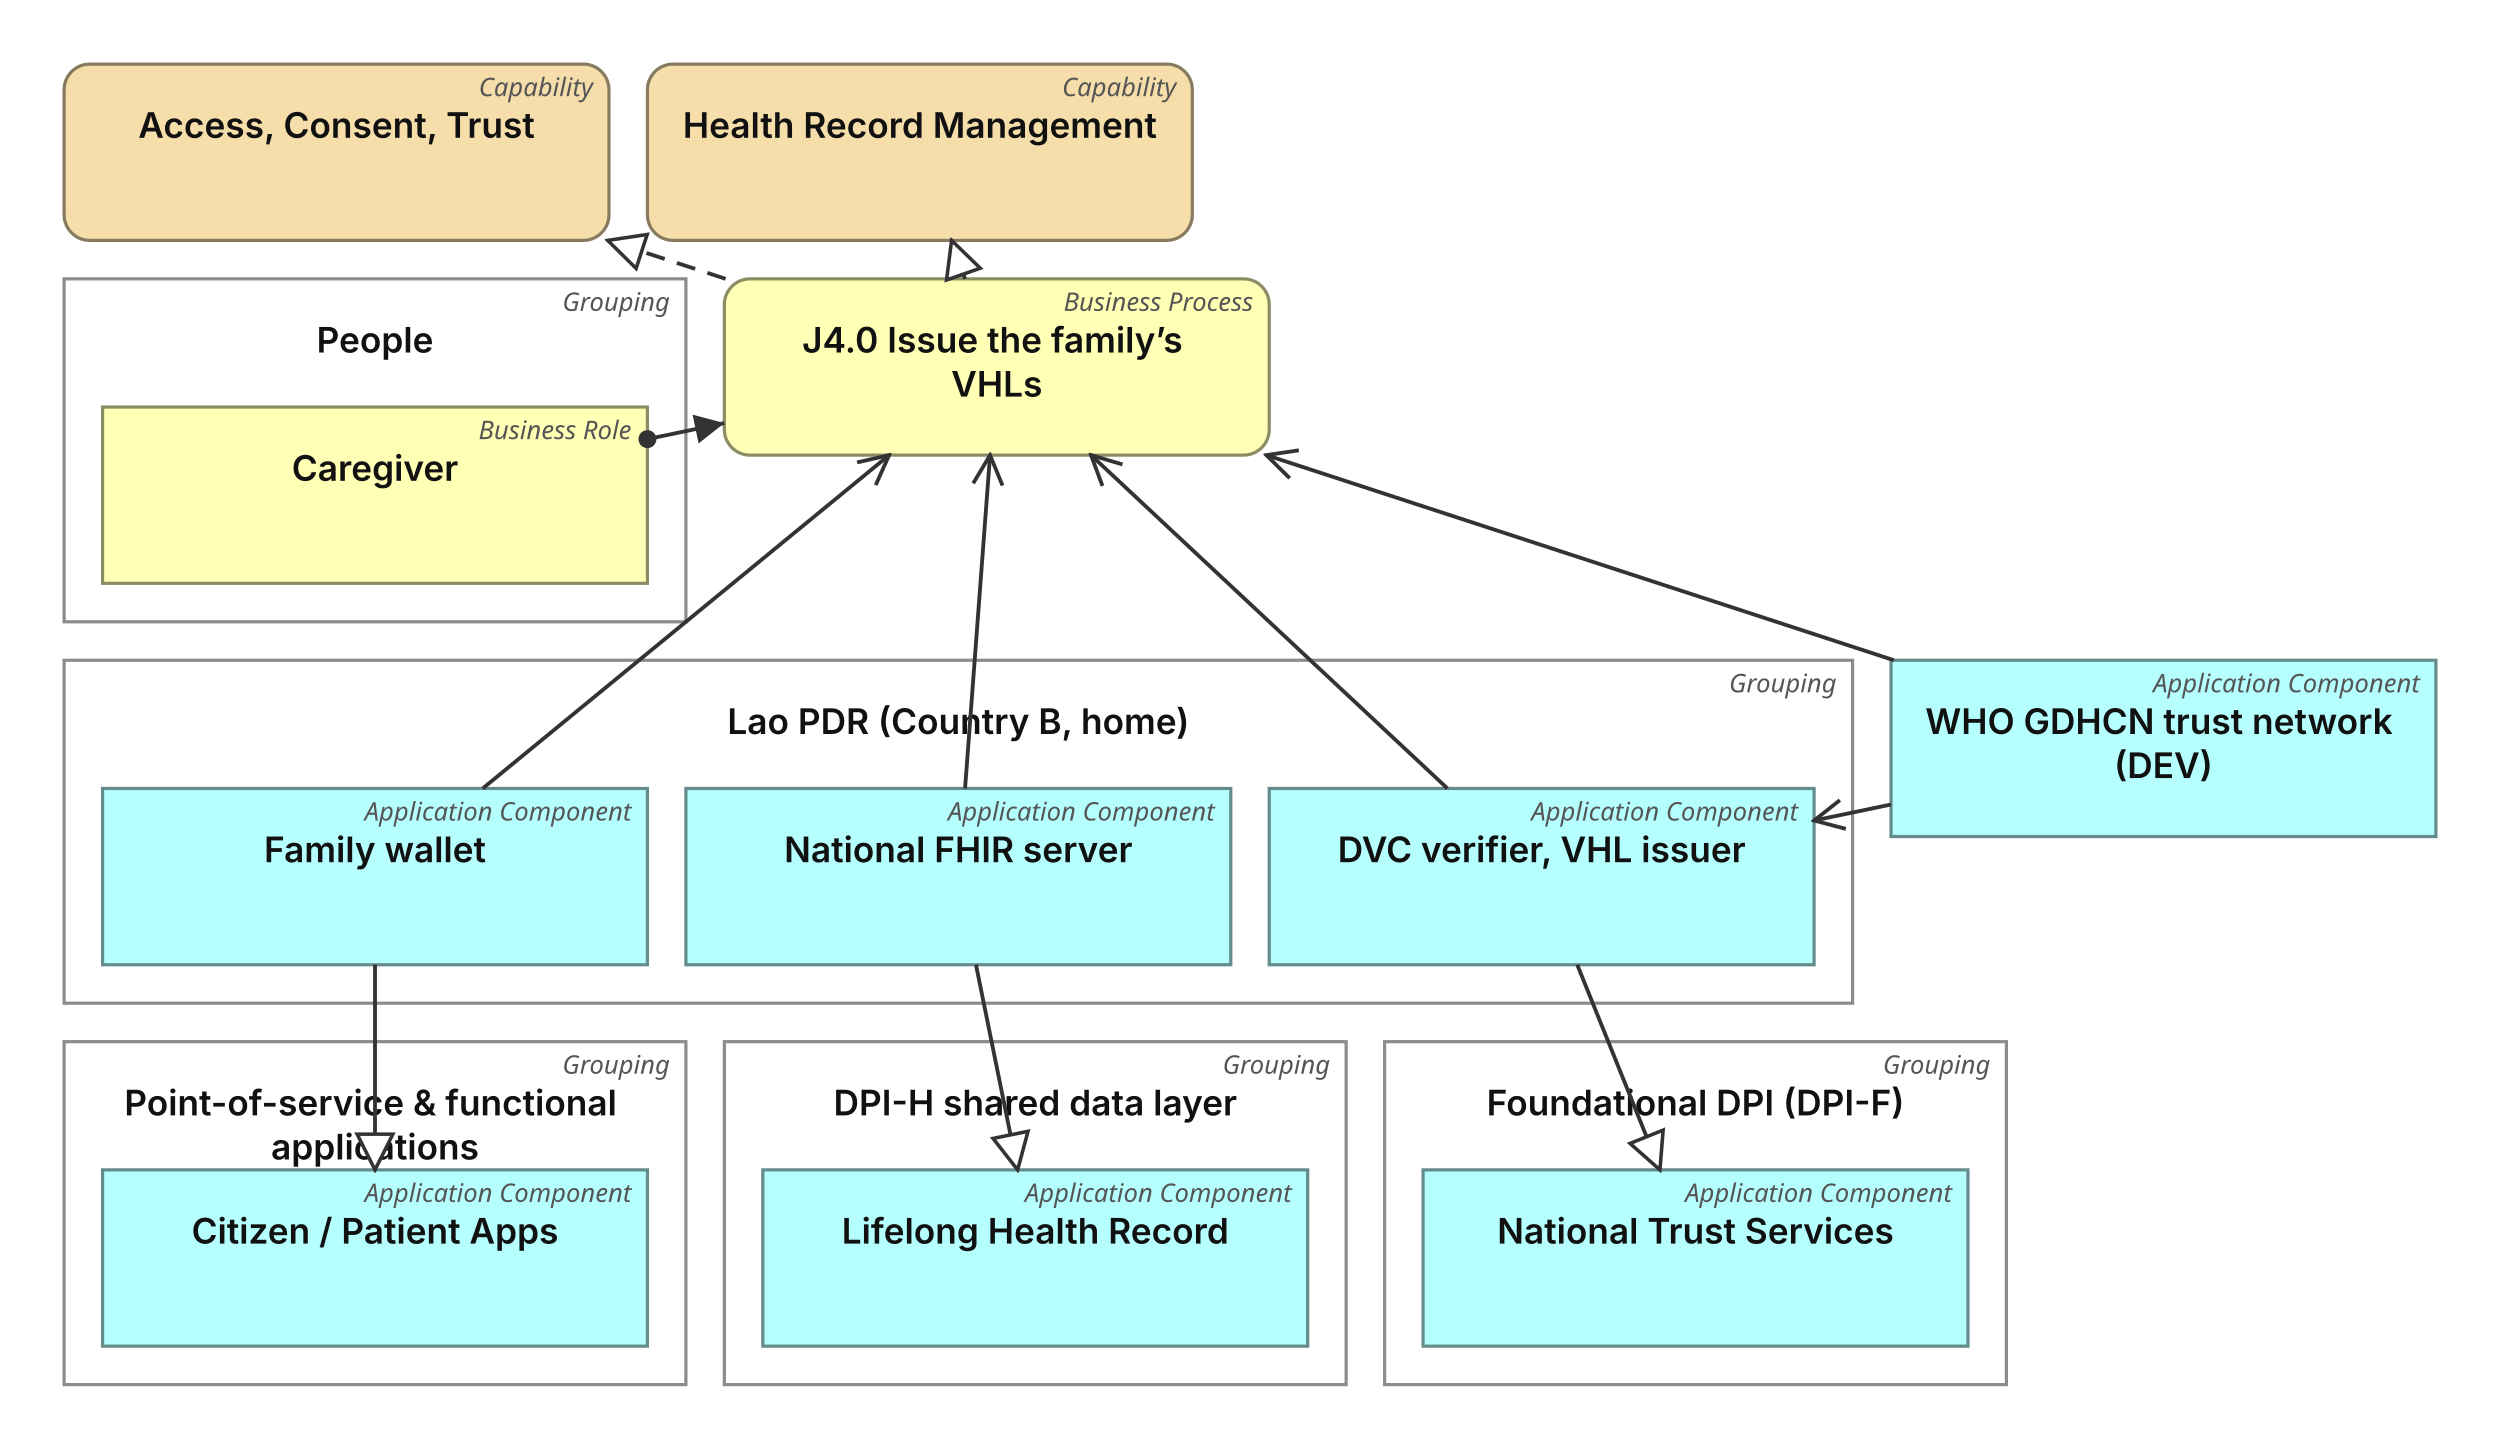
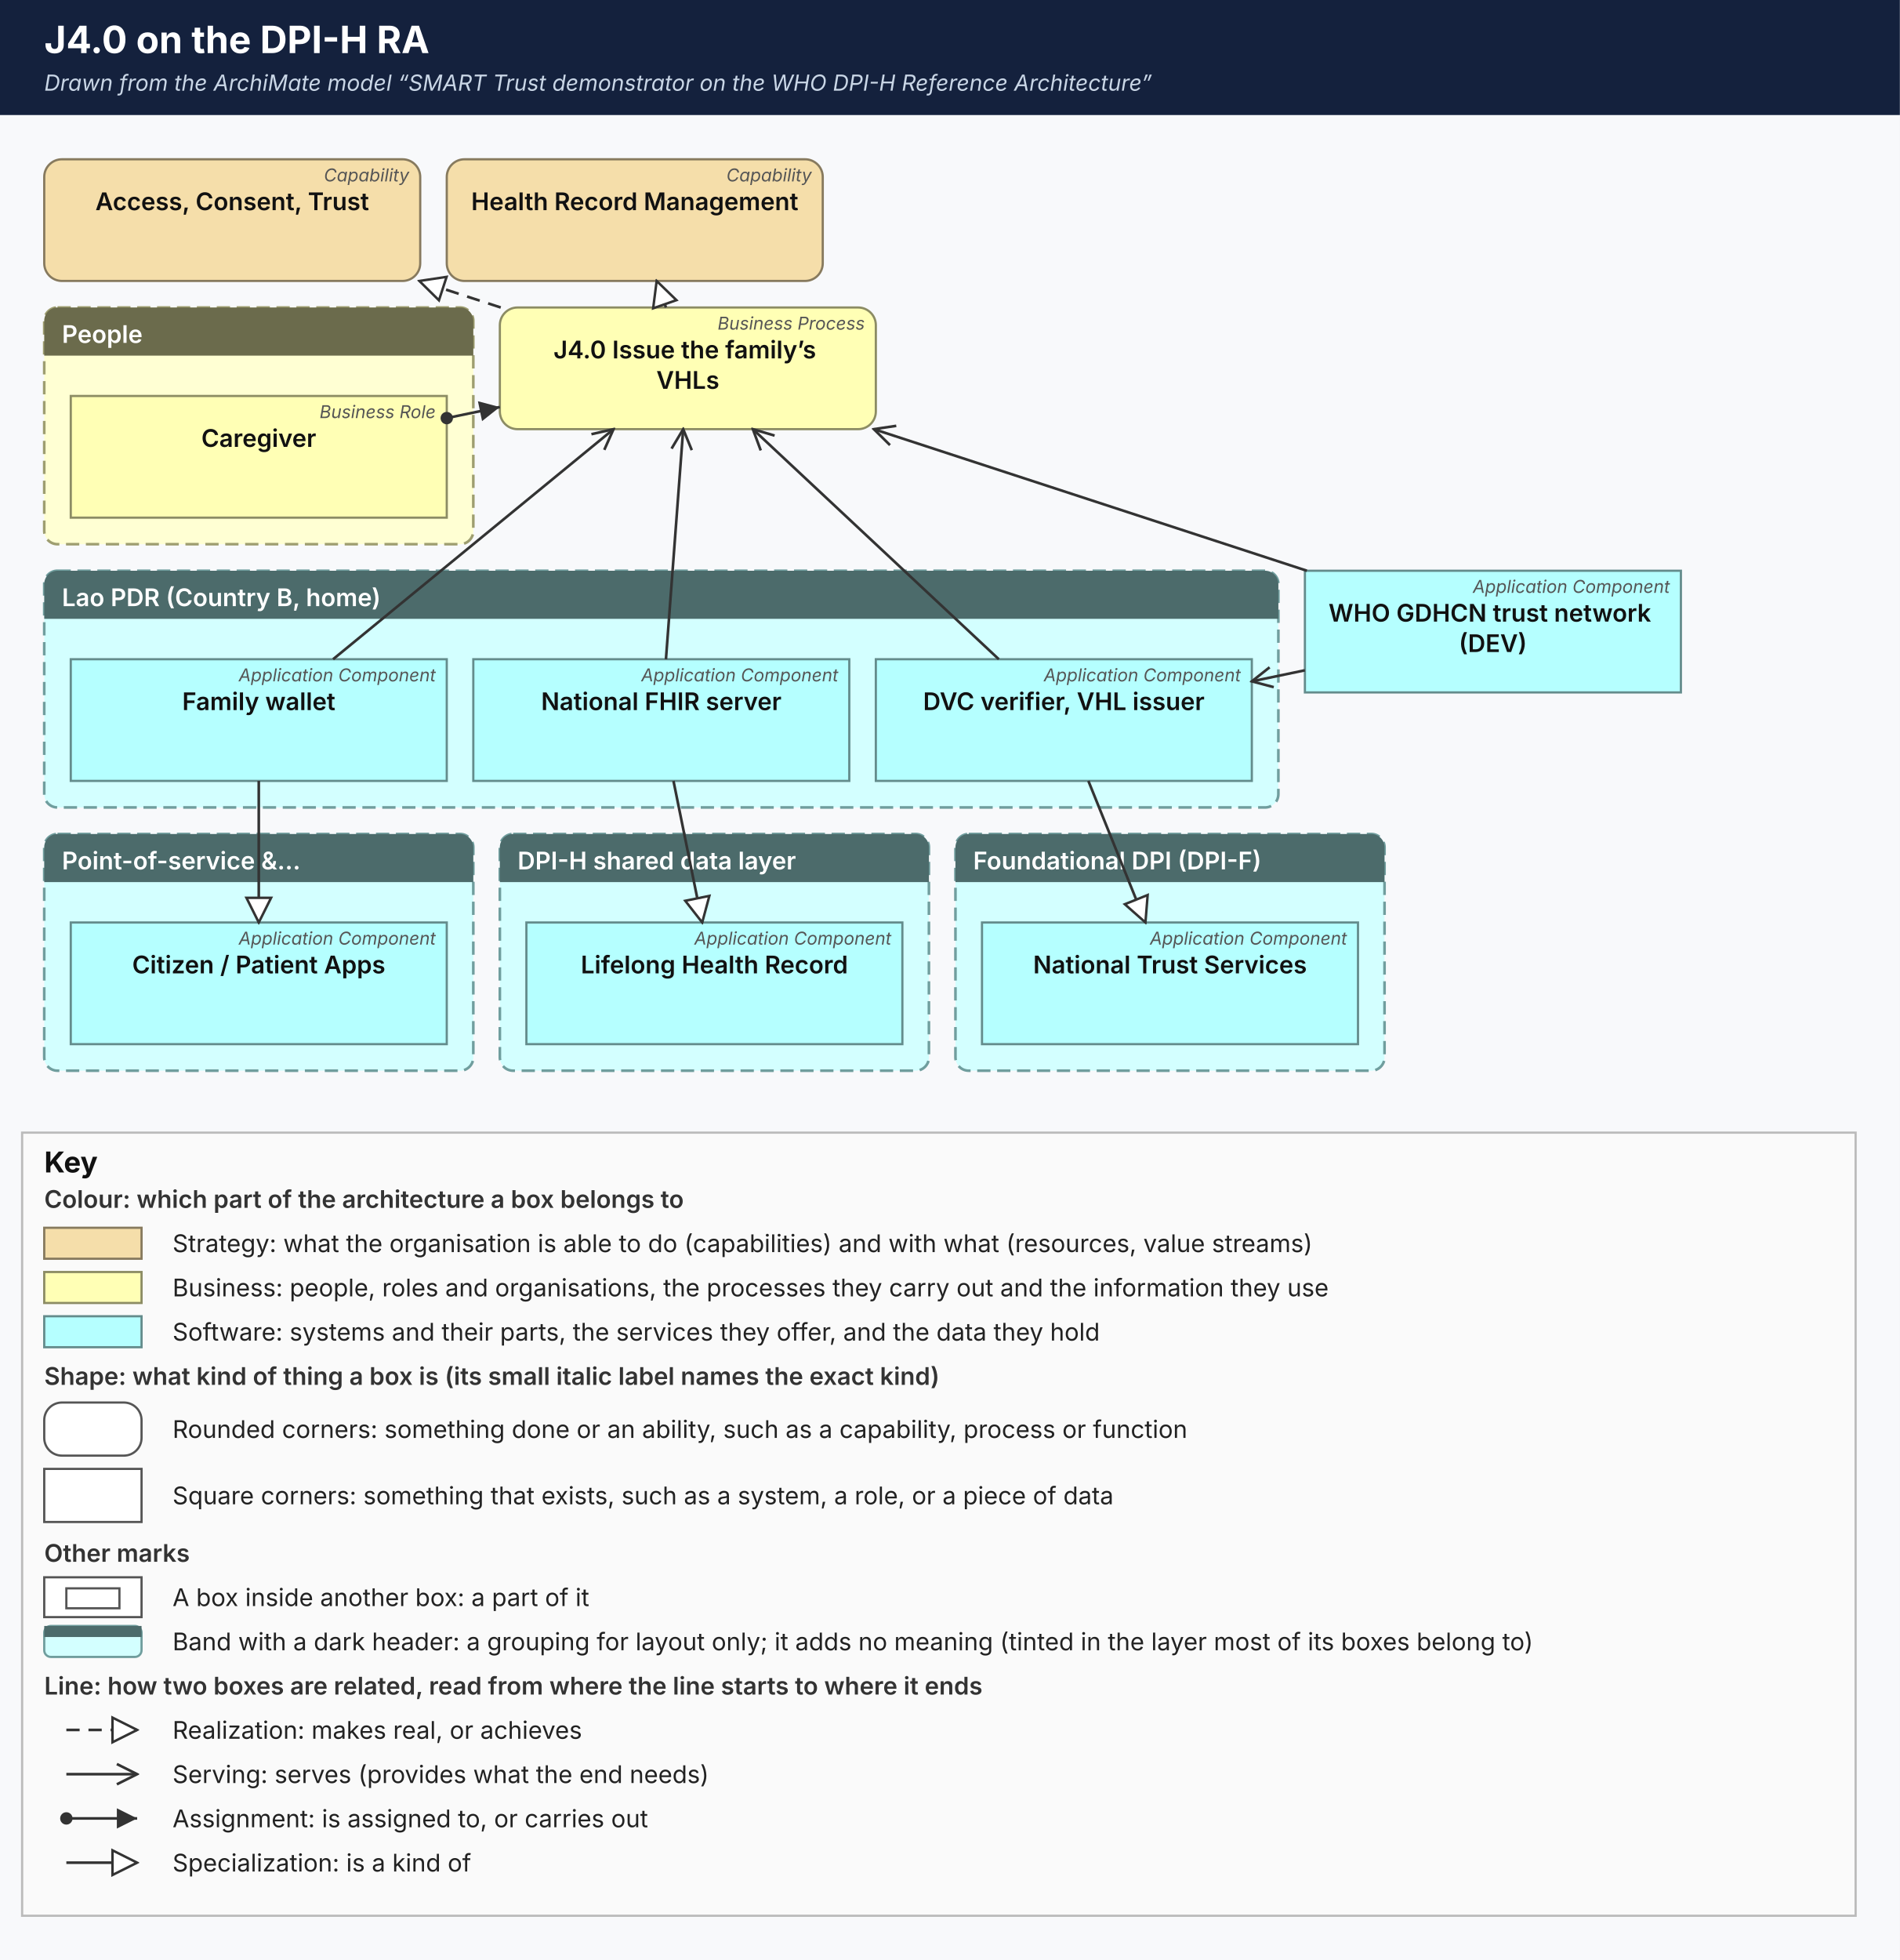
- <svg xmlns="http://www.w3.org/2000/svg" viewBox="4 4 780 452" width="780" height="452" role="img" aria-labelledby="av-title">
+ <svg xmlns="http://www.w3.org/2000/svg" viewBox="4 -48 859 886" width="859" height="886" role="img" aria-labelledby="av-title">
  <style>
- .av-name{font:600 11px system-ui,-apple-system,"Segoe UI",sans-serif;fill:#111}
- .av-type{font:italic 8px system-ui,sans-serif;fill:#555}
- .av-group{font:600 11px system-ui,sans-serif;fill:#333}
- .av-note{font:10px system-ui,sans-serif;fill:#222}
- .av-rel{font:9px system-ui,sans-serif;fill:#333;paint-order:stroke;stroke:#fff;stroke-width:3px}
+ .av-name{font:600 11px Inter, "Segoe UI", system-ui, -apple-system, Helvetica, Arial, sans-serif;fill:#111}
+ .av-type{font:italic 8px Inter, "Segoe UI", system-ui, -apple-system, Helvetica, Arial, sans-serif;fill:#555}
+ .av-group{font:600 11px Inter, "Segoe UI", system-ui, -apple-system, Helvetica, Arial, sans-serif;fill:#333}
+ .av-note{font:10px Inter, "Segoe UI", system-ui, -apple-system, Helvetica, Arial, sans-serif;fill:#222}
+ .av-key{font:11px Inter, "Segoe UI", system-ui, -apple-system, Helvetica, Arial, sans-serif;fill:#222}
+ .av-keyh{font:600 11px Inter, "Segoe UI", system-ui, -apple-system, Helvetica, Arial, sans-serif;fill:#333}
+ .av-keyt{font:700 13px Inter, "Segoe UI", system-ui, -apple-system, Helvetica, Arial, sans-serif;fill:#111}
+ .av-rel{font:9px Inter, "Segoe UI", system-ui, -apple-system, Helvetica, Arial, sans-serif;fill:#333;paint-order:stroke;stroke:#fff;stroke-width:3px}
a:hover rect,a:hover polygon,a:focus rect,a:focus polygon{stroke:#06c;stroke-width:2.5}
</style>
  <defs>
    <marker id="arrow-open" viewBox="0 0 12 12" refX="11" refY="6" markerWidth="11" markerHeight="11" orient="auto-start-reverse" markerUnits="userSpaceOnUse">
      <path d="M1 1 L11 6 L1 11" fill="none" stroke="#333" stroke-width="1.3" />
    </marker>
    <marker id="arrow-filled" viewBox="0 0 12 12" refX="11" refY="6" markerWidth="11" markerHeight="11" orient="auto-start-reverse" markerUnits="userSpaceOnUse">
      <path d="M1 1 L11 6 L1 11 Z" fill="#333" />
    </marker>
    <marker id="arrow-small" viewBox="0 0 10 10" refX="9" refY="5" markerWidth="8" markerHeight="8" orient="auto-start-reverse" markerUnits="userSpaceOnUse">
      <path d="M1 1 L9 5 L1 9" fill="none" stroke="#333" stroke-width="1.2" />
    </marker>
    <marker id="triangle-hollow" viewBox="0 0 14 14" refX="13" refY="7" markerWidth="13" markerHeight="13" orient="auto-start-reverse" markerUnits="userSpaceOnUse">
      <path d="M1 1 L13 7 L1 13 Z" fill="#fff" stroke="#333" stroke-width="1.2" />
    </marker>
    <marker id="diamond-filled" viewBox="0 0 16 10" refX="1" refY="5" markerWidth="16" markerHeight="10" orient="auto-start-reverse" markerUnits="userSpaceOnUse">
      <path d="M1 5 L8 1 L15 5 L8 9 Z" fill="#333" />
    </marker>
    <marker id="diamond-hollow" viewBox="0 0 16 10" refX="1" refY="5" markerWidth="16" markerHeight="10" orient="auto-start-reverse" markerUnits="userSpaceOnUse">
      <path d="M1 5 L8 1 L15 5 L8 9 Z" fill="#fff" stroke="#333" stroke-width="1.2" />
    </marker>
    <marker id="dot" viewBox="0 0 8 8" refX="4" refY="4" markerWidth="7" markerHeight="7" orient="auto" markerUnits="userSpaceOnUse">
      <circle cx="4" cy="4" r="3.2" fill="#333" />
    </marker>
    <pattern id="missing" width="8" height="8" patternUnits="userSpaceOnUse" patternTransform="rotate(45)">
      <rect width="8" height="8" fill="#fff" />
      <line x1="0" y1="0" x2="0" y2="8" stroke="#d33" stroke-width="2" />
    </pattern>
  </defs>
-   <rect x="4" y="4" width="780" height="452" fill="#fff" />
-   <a href="https://litlfred.github.io/smart-trust-demo/en/smart-trust-demo/archimate/0.1.0/elements/id-0faeca5a0caf5731be8009de6378775e/" target="_blank">
+   <rect x="4" y="-48" width="859" height="886" fill="#f8f9fb" />
+   <rect x="4" y="-48" width="859" height="52" fill="#14213d" />
+   <text x="24" y="-24" style="font:700 17px Inter, &quot;Segoe UI&quot;, system-ui, -apple-system, Helvetica, Arial, sans-serif;fill:#fff">J4.0 on the DPI-H RA</text>
+   <text x="24" y="-7" style="font:italic 10px Inter, &quot;Segoe UI&quot;, system-ui, -apple-system, Helvetica, Arial, sans-serif;fill:#c9d6e6">Drawn from the ArchiMate model “SMART Trust demonstrator on the WHO DPI-H Reference Architecture”</text>
+   <a href="https://litlfred.github.io/smart-trust-demo/en/smart-trust-demo/archimate/0.1.0/elements/access-consent-trust/" target="_blank">
    <rect x="24" y="24" width="170" height="55" rx="8" fill="#f5deaa" stroke="#877a5e" stroke-width="1" />
    <text class="av-type" x="189" y="34" text-anchor="end">Capability</text>
    <text class="av-name" x="109" y="47" text-anchor="middle">
      <tspan x="109" dy="0">Access, Consent, Trust</tspan>
    </text>
  </a>
-   <a href="https://litlfred.github.io/smart-trust-demo/en/smart-trust-demo/archimate/0.1.0/elements/id-4a08b39b55a6469098a89697af71daae/" target="_blank">
+   <a href="https://litlfred.github.io/smart-trust-demo/en/smart-trust-demo/archimate/0.1.0/elements/health-record-management/" target="_blank">
    <rect x="206" y="24" width="170" height="55" rx="8" fill="#f5deaa" stroke="#877a5e" stroke-width="1" />
    <text class="av-type" x="371" y="34" text-anchor="end">Capability</text>
    <text class="av-name" x="291" y="47" text-anchor="middle">
      <tspan x="291" dy="0">Health Record Management</tspan>
    </text>
  </a>
-   <a href="https://litlfred.github.io/smart-trust-demo/en/smart-trust-demo/archimate/0.1.0/elements/id-42ac1ab8bd4d551ea7a485b8ddd37402/" target="_blank">
-     <rect x="24" y="91" width="194" height="107" fill="#ffffff" stroke="#8c8c8c" stroke-width="1" />
-     <text class="av-type" x="213" y="101" text-anchor="end">Grouping</text>
-     <text class="av-name" x="121" y="114" text-anchor="middle">
-       <tspan x="121" dy="0">People</tspan>
-     </text>
-   </a>
-   <a href="https://litlfred.github.io/smart-trust-demo/en/smart-trust-demo/archimate/0.1.0/elements/id-a5fcca60eff05ec79649fde17008ce07/" target="_blank">
+   <a href="https://litlfred.github.io/smart-trust-demo/en/smart-trust-demo/archimate/0.1.0/elements/people/" target="_blank">
+     <rect x="24" y="91" width="194" height="107" rx="6" fill="#ffffd3" stroke="#9e9e70" stroke-width="1.2" stroke-dasharray="6 3" />
+     <path d="M24 97 a6 6 0 0 1 6 -6 h182 a6 6 0 0 1 6 6 v15.75 h-194 z" fill="#6b6b4c" />
+     <text class="av-group" x="32" y="107" style="fill:#fff">People</text>
+   </a>
+   <a href="https://litlfred.github.io/smart-trust-demo/en/smart-trust-demo/archimate/0.1.0/elements/caregiver/" target="_blank">
    <rect x="36" y="131" width="170" height="55" fill="#ffffb5" stroke="#8c8c64" stroke-width="1" />
    <text class="av-type" x="201" y="141" text-anchor="end">Business Role</text>
    <text class="av-name" x="121" y="154" text-anchor="middle">
      <tspan x="121" dy="0">Caregiver</tspan>
    </text>
  </a>
-   <a href="https://litlfred.github.io/smart-trust-demo/en/smart-trust-demo/archimate/0.1.0/elements/id-9df2abbf6e165927a0d318f1dcf27f47/" target="_blank">
+   <a href="https://litlfred.github.io/smart-trust-demo/en/smart-trust-demo/archimate/0.1.0/elements/j4-0-issue-the-family-s-vhls/" target="_blank">
    <rect x="230" y="91" width="170" height="55" rx="8" fill="#ffffb5" stroke="#8c8c64" stroke-width="1" />
    <text class="av-type" x="395" y="101" text-anchor="end">Business Process</text>
    <text class="av-name" x="315" y="114" text-anchor="middle">
      <tspan x="315" dy="0">J4.0 Issue the family’s</tspan>
      <tspan x="315" dy="13.75">VHLs</tspan>
    </text>
  </a>
-   <a href="https://litlfred.github.io/smart-trust-demo/en/smart-trust-demo/archimate/0.1.0/elements/id-7f39e2b20adc57b190c5ce7e831dd796/" target="_blank">
-     <rect x="24" y="210" width="558" height="107" fill="#ffffff" stroke="#8c8c8c" stroke-width="1" />
-     <text class="av-type" x="577" y="220" text-anchor="end">Grouping</text>
-     <text class="av-name" x="303" y="233" text-anchor="middle">
-       <tspan x="303" dy="0">Lao PDR (Country B, home)</tspan>
-     </text>
-   </a>
-   <a href="https://litlfred.github.io/smart-trust-demo/en/smart-trust-demo/archimate/0.1.0/elements/id-278ea491eabd5bed9ca42fa314190228/" target="_blank">
+   <a href="https://litlfred.github.io/smart-trust-demo/en/smart-trust-demo/archimate/0.1.0/elements/lao-pdr-country-b-home/" target="_blank">
+     <rect x="24" y="210" width="558" height="107" rx="6" fill="#d3ffff" stroke="#709e9e" stroke-width="1.2" stroke-dasharray="6 3" />
+     <path d="M24 216 a6 6 0 0 1 6 -6 h546 a6 6 0 0 1 6 6 v15.75 h-558 z" fill="#4c6b6b" />
+     <text class="av-group" x="32" y="226" style="fill:#fff">Lao PDR (Country B, home)</text>
+   </a>
+   <a href="https://litlfred.github.io/smart-trust-demo/en/smart-trust-demo/archimate/0.1.0/elements/family-wallet/" target="_blank">
    <rect x="36" y="250" width="170" height="55" fill="#b5ffff" stroke="#648c8c" stroke-width="1" />
    <text class="av-type" x="201" y="260" text-anchor="end">Application Component</text>
    <text class="av-name" x="121" y="273" text-anchor="middle">
      <tspan x="121" dy="0">Family wallet</tspan>
    </text>
  </a>
-   <a href="https://litlfred.github.io/smart-trust-demo/en/smart-trust-demo/archimate/0.1.0/elements/id-6570ee7374465c34b3bde0aa13dca385/" target="_blank">
+   <a href="https://litlfred.github.io/smart-trust-demo/en/smart-trust-demo/archimate/0.1.0/elements/national-fhir-server/" target="_blank">
    <rect x="218" y="250" width="170" height="55" fill="#b5ffff" stroke="#648c8c" stroke-width="1" />
    <text class="av-type" x="383" y="260" text-anchor="end">Application Component</text>
    <text class="av-name" x="303" y="273" text-anchor="middle">
      <tspan x="303" dy="0">National FHIR server</tspan>
    </text>
  </a>
-   <a href="https://litlfred.github.io/smart-trust-demo/en/smart-trust-demo/archimate/0.1.0/elements/id-361ff71137da5ab1b0ae73394a4c0d6e/" target="_blank">
+   <a href="https://litlfred.github.io/smart-trust-demo/en/smart-trust-demo/archimate/0.1.0/elements/dvc-verifier-vhl-issuer/" target="_blank">
    <rect x="400" y="250" width="170" height="55" fill="#b5ffff" stroke="#648c8c" stroke-width="1" />
    <text class="av-type" x="565" y="260" text-anchor="end">Application Component</text>
    <text class="av-name" x="485" y="273" text-anchor="middle">
      <tspan x="485" dy="0">DVC verifier, VHL issuer</tspan>
    </text>
  </a>
-   <a href="https://litlfred.github.io/smart-trust-demo/en/smart-trust-demo/archimate/0.1.0/elements/id-ad7b54ac197c58518d808570205dec48/" target="_blank">
+   <a href="https://litlfred.github.io/smart-trust-demo/en/smart-trust-demo/archimate/0.1.0/elements/who-gdhcn-trust-network-dev/" target="_blank">
    <rect x="594" y="210" width="170" height="55" fill="#b5ffff" stroke="#648c8c" stroke-width="1" />
    <text class="av-type" x="759" y="220" text-anchor="end">Application Component</text>
    <text class="av-name" x="679" y="233" text-anchor="middle">
      <tspan x="679" dy="0">WHO GDHCN trust network</tspan>
      <tspan x="679" dy="13.75">(DEV)</tspan>
    </text>
  </a>
-   <a href="https://litlfred.github.io/smart-trust-demo/en/smart-trust-demo/archimate/0.1.0/elements/id-c9b5f2ae923b5e38801bd1dbf8b382b9/" target="_blank">
-     <rect x="24" y="329" width="194" height="107" fill="#ffffff" stroke="#8c8c8c" stroke-width="1" />
-     <text class="av-type" x="213" y="339" text-anchor="end">Grouping</text>
-     <text class="av-name" x="121" y="352" text-anchor="middle">
-       <tspan x="121" dy="0">Point-of-service &amp; functional</tspan>
-       <tspan x="121" dy="13.75">applications</tspan>
-     </text>
-   </a>
-   <a href="https://litlfred.github.io/smart-trust-demo/en/smart-trust-demo/archimate/0.1.0/elements/id-b1c7360ab5595d6ca684259d405c5889/" target="_blank">
+   <a href="https://litlfred.github.io/smart-trust-demo/en/smart-trust-demo/archimate/0.1.0/elements/point-of-service-functional-applications/" target="_blank">
+     <rect x="24" y="329" width="194" height="107" rx="6" fill="#d3ffff" stroke="#709e9e" stroke-width="1.2" stroke-dasharray="6 3" />
+     <path d="M24 335 a6 6 0 0 1 6 -6 h182 a6 6 0 0 1 6 6 v15.75 h-194 z" fill="#4c6b6b" />
+     <text class="av-group" x="32" y="345" style="fill:#fff">Point-of-service &amp;…</text>
+   </a>
+   <a href="https://litlfred.github.io/smart-trust-demo/en/smart-trust-demo/archimate/0.1.0/elements/citizen-patient-apps/" target="_blank">
    <rect x="36" y="369" width="170" height="55" fill="#b5ffff" stroke="#648c8c" stroke-width="1" />
    <text class="av-type" x="201" y="379" text-anchor="end">Application Component</text>
    <text class="av-name" x="121" y="392" text-anchor="middle">
      <tspan x="121" dy="0">Citizen / Patient Apps</tspan>
    </text>
  </a>
-   <a href="https://litlfred.github.io/smart-trust-demo/en/smart-trust-demo/archimate/0.1.0/elements/id-00d4ffa565f55eb996137917386ecac1/" target="_blank">
-     <rect x="230" y="329" width="194" height="107" fill="#ffffff" stroke="#8c8c8c" stroke-width="1" />
-     <text class="av-type" x="419" y="339" text-anchor="end">Grouping</text>
-     <text class="av-name" x="327" y="352" text-anchor="middle">
-       <tspan x="327" dy="0">DPI-H shared data layer</tspan>
-     </text>
-   </a>
-   <a href="https://litlfred.github.io/smart-trust-demo/en/smart-trust-demo/archimate/0.1.0/elements/id-0e6d89398fff4f20994a31b4de58e7d7/" target="_blank">
+   <a href="https://litlfred.github.io/smart-trust-demo/en/smart-trust-demo/archimate/0.1.0/elements/dpi-h-shared-data-layer/" target="_blank">
+     <rect x="230" y="329" width="194" height="107" rx="6" fill="#d3ffff" stroke="#709e9e" stroke-width="1.2" stroke-dasharray="6 3" />
+     <path d="M230 335 a6 6 0 0 1 6 -6 h182 a6 6 0 0 1 6 6 v15.75 h-194 z" fill="#4c6b6b" />
+     <text class="av-group" x="238" y="345" style="fill:#fff">DPI-H shared data layer</text>
+   </a>
+   <a href="https://litlfred.github.io/smart-trust-demo/en/smart-trust-demo/archimate/0.1.0/elements/lifelong-health-record/" target="_blank">
    <rect x="242" y="369" width="170" height="55" fill="#b5ffff" stroke="#648c8c" stroke-width="1" />
    <text class="av-type" x="407" y="379" text-anchor="end">Application Component</text>
    <text class="av-name" x="327" y="392" text-anchor="middle">
      <tspan x="327" dy="0">Lifelong Health Record</tspan>
    </text>
  </a>
-   <a href="https://litlfred.github.io/smart-trust-demo/en/smart-trust-demo/archimate/0.1.0/elements/id-077b000f20b95c899adb1143f8ee8cd5/" target="_blank">
-     <rect x="436" y="329" width="194" height="107" fill="#ffffff" stroke="#8c8c8c" stroke-width="1" />
-     <text class="av-type" x="625" y="339" text-anchor="end">Grouping</text>
-     <text class="av-name" x="533" y="352" text-anchor="middle">
-       <tspan x="533" dy="0">Foundational DPI (DPI-F)</tspan>
-     </text>
-   </a>
-   <a href="https://litlfred.github.io/smart-trust-demo/en/smart-trust-demo/archimate/0.1.0/elements/id-847e6eea9ee15a39ad97e8861444ce79/" target="_blank">
+   <a href="https://litlfred.github.io/smart-trust-demo/en/smart-trust-demo/archimate/0.1.0/elements/foundational-dpi-dpi-f/" target="_blank">
+     <rect x="436" y="329" width="194" height="107" rx="6" fill="#d3ffff" stroke="#709e9e" stroke-width="1.2" stroke-dasharray="6 3" />
+     <path d="M436 335 a6 6 0 0 1 6 -6 h182 a6 6 0 0 1 6 6 v15.75 h-194 z" fill="#4c6b6b" />
+     <text class="av-group" x="444" y="345" style="fill:#fff">Foundational DPI (DPI-F)</text>
+   </a>
+   <a href="https://litlfred.github.io/smart-trust-demo/en/smart-trust-demo/archimate/0.1.0/elements/national-trust-services/" target="_blank">
    <rect x="448" y="369" width="170" height="55" fill="#b5ffff" stroke="#648c8c" stroke-width="1" />
    <text class="av-type" x="613" y="379" text-anchor="end">Application Component</text>
    <text class="av-name" x="533" y="392" text-anchor="middle">
      <tspan x="533" dy="0">National Trust Services</tspan>
    </text>
  </a>
  <a href="https://litlfred.github.io/smart-trust-demo/en/smart-trust-demo/archimate/0.1.0/relationships/id-f8047c950f0f55fe88023fece9d908f6/" target="_blank">
    <path d="M206 141 L230 136" fill="none" stroke="#333" stroke-width="1.2" marker-start="url(#dot)" marker-end="url(#arrow-filled)" />
    <path d="M206 141 L230 136" fill="none" stroke="transparent" stroke-width="8" />
  </a>
  <a href="https://litlfred.github.io/smart-trust-demo/en/smart-trust-demo/archimate/0.1.0/relationships/id-675daa6d7e765f45b8cbad947a535552/" target="_blank">
    <path d="M230.4 91 L193.6 79" fill="none" stroke="#333" stroke-width="1.2" stroke-dasharray="6 4" marker-end="url(#triangle-hollow)" />
    <path d="M230.4 91 L193.6 79" fill="none" stroke="transparent" stroke-width="8" />
  </a>
  <a href="https://litlfred.github.io/smart-trust-demo/en/smart-trust-demo/archimate/0.1.0/relationships/id-c791ecc77d1950e799a4d45396b2adfa/" target="_blank">
    <path d="M305.1 91 L300.9 79" fill="none" stroke="#333" stroke-width="1.2" stroke-dasharray="6 4" marker-end="url(#triangle-hollow)" />
    <path d="M305.1 91 L300.9 79" fill="none" stroke="transparent" stroke-width="8" />
  </a>
  <a href="https://litlfred.github.io/smart-trust-demo/en/smart-trust-demo/archimate/0.1.0/relationships/id-f44ad4981559561b9858b917a2adee58/" target="_blank">
    <path d="M154.6 250 L281.4 146" fill="none" stroke="#333" stroke-width="1.2" marker-end="url(#arrow-open)" />
    <path d="M154.6 250 L281.4 146" fill="none" stroke="transparent" stroke-width="8" />
  </a>
  <a href="https://litlfred.github.io/smart-trust-demo/en/smart-trust-demo/archimate/0.1.0/relationships/id-b41ad5678e9654d0b0a8715f0396d899/" target="_blank">
    <path d="M121 305 L121 369" fill="none" stroke="#333" stroke-width="1.2" marker-end="url(#triangle-hollow)" />
    <path d="M121 305 L121 369" fill="none" stroke="transparent" stroke-width="8" />
  </a>
  <a href="https://litlfred.github.io/smart-trust-demo/en/smart-trust-demo/archimate/0.1.0/relationships/id-66de146695365b908df787749e32b341/" target="_blank">
    <path d="M305.1 250 L312.9 146" fill="none" stroke="#333" stroke-width="1.2" marker-end="url(#arrow-open)" />
    <path d="M305.1 250 L312.9 146" fill="none" stroke="transparent" stroke-width="8" />
  </a>
  <a href="https://litlfred.github.io/smart-trust-demo/en/smart-trust-demo/archimate/0.1.0/relationships/id-d48eb5e708825100979a380a19aa99df/" target="_blank">
    <path d="M308.5 305 L321.5 369" fill="none" stroke="#333" stroke-width="1.2" marker-end="url(#triangle-hollow)" />
    <path d="M308.5 305 L321.5 369" fill="none" stroke="transparent" stroke-width="8" />
  </a>
  <a href="https://litlfred.github.io/smart-trust-demo/en/smart-trust-demo/archimate/0.1.0/relationships/id-c898156d4e0a5634b3ad852b9dfe52ae/" target="_blank">
    <path d="M455.6 250 L344.4 146" fill="none" stroke="#333" stroke-width="1.2" marker-end="url(#arrow-open)" />
    <path d="M455.6 250 L344.4 146" fill="none" stroke="transparent" stroke-width="8" />
  </a>
  <a href="https://litlfred.github.io/smart-trust-demo/en/smart-trust-demo/archimate/0.1.0/relationships/id-0724c3ba57be55479a124bc9a9768269/" target="_blank">
    <path d="M496.1 305 L521.9 369" fill="none" stroke="#333" stroke-width="1.2" marker-end="url(#triangle-hollow)" />
    <path d="M496.1 305 L521.9 369" fill="none" stroke="transparent" stroke-width="8" />
  </a>
  <a href="https://litlfred.github.io/smart-trust-demo/en/smart-trust-demo/archimate/0.1.0/relationships/id-707b767b414854faba5ac128fdd47351/" target="_blank">
    <path d="M594.9 210 L399.1 146" fill="none" stroke="#333" stroke-width="1.2" marker-end="url(#arrow-open)" />
    <path d="M594.9 210 L399.1 146" fill="none" stroke="transparent" stroke-width="8" />
  </a>
  <a href="https://litlfred.github.io/smart-trust-demo/en/smart-trust-demo/archimate/0.1.0/relationships/id-329799104c135337804b3afdbb72baf2/" target="_blank">
    <path d="M594 255 L570 260" fill="none" stroke="#333" stroke-width="1.2" marker-end="url(#arrow-open)" />
    <path d="M594 255 L570 260" fill="none" stroke="transparent" stroke-width="8" />
  </a>
+   <g class="av-legend">
+     <rect x="14" y="464" width="829" height="354" fill="#fafafa" stroke="#bbb" />
+     <text class="av-keyt" x="24" y="482">Key</text>
+     <text class="av-keyh" x="24" y="498">Colour: which part of the architecture a box belongs to</text>
+     <rect x="24" y="507" width="44" height="14" fill="#f5deaa" stroke="#877a5e" />
+     <text class="av-key" x="82" y="518">Strategy: what the organisation is able to do (capabilities) and with what (resources, value streams)</text>
+     <rect x="24" y="527" width="44" height="14" fill="#ffffb5" stroke="#8c8c64" />
+     <text class="av-key" x="82" y="538">Business: people, roles and organisations, the processes they carry out and the information they use</text>
+     <rect x="24" y="547" width="44" height="14" fill="#b5ffff" stroke="#648c8c" />
+     <text class="av-key" x="82" y="558">Software: systems and their parts, the services they offer, and the data they hold</text>
+     <text class="av-keyh" x="24" y="578">Shape: what kind of thing a box is (its small italic label names the exact kind)</text>
+     <rect x="24" y="586" width="44" height="24" rx="8" fill="#fff" stroke="#555" />
+     <text class="av-key" x="82" y="602">Rounded corners: something done or an ability, such as a capability, process or function</text>
+     <rect x="24" y="616" width="44" height="24" fill="#fff" stroke="#555" />
+     <text class="av-key" x="82" y="632">Square corners: something that exists, such as a system, a role, or a piece of data</text>
+     <text class="av-keyh" x="24" y="658">Other marks</text>
+     <rect x="24" y="665" width="44" height="18" fill="#fff" stroke="#555" />
+     <rect x="34" y="670" width="24" height="9" fill="#fff" stroke="#555" />
+     <text class="av-key" x="82" y="678">A box inside another box: a part of it</text>
+     <rect x="24" y="687" width="44" height="14" rx="3" fill="#d3ffff" stroke="#709e9e" />
+     <rect x="24" y="687" width="44" height="5" fill="#4c6b6b" />
+     <text class="av-key" x="82" y="698">Band with a dark header: a grouping for layout only; it adds no meaning (tinted in the layer most of its boxes belong to)</text>
+     <text class="av-keyh" x="24" y="718">Line: how two boxes are related, read from where the line starts to where it ends</text>
+     <path d="M34 734 L66 734" fill="none" stroke="#333" stroke-width="1.2" stroke-dasharray="6 4" marker-end="url(#triangle-hollow)" />
+     <text class="av-key" x="82" y="738">Realization: makes real, or achieves</text>
+     <path d="M34 754 L66 754" fill="none" stroke="#333" stroke-width="1.2" marker-end="url(#arrow-open)" />
+     <text class="av-key" x="82" y="758">Serving: serves (provides what the end needs)</text>
+     <path d="M34 774 L66 774" fill="none" stroke="#333" stroke-width="1.2" marker-start="url(#dot)" marker-end="url(#arrow-filled)" />
+     <text class="av-key" x="82" y="778">Assignment: is assigned to, or carries out</text>
+     <path d="M34 794 L66 794" fill="none" stroke="#333" stroke-width="1.2" marker-end="url(#triangle-hollow)" />
+     <text class="av-key" x="82" y="798">Specialization: is a kind of</text>
+   </g>
</svg>
